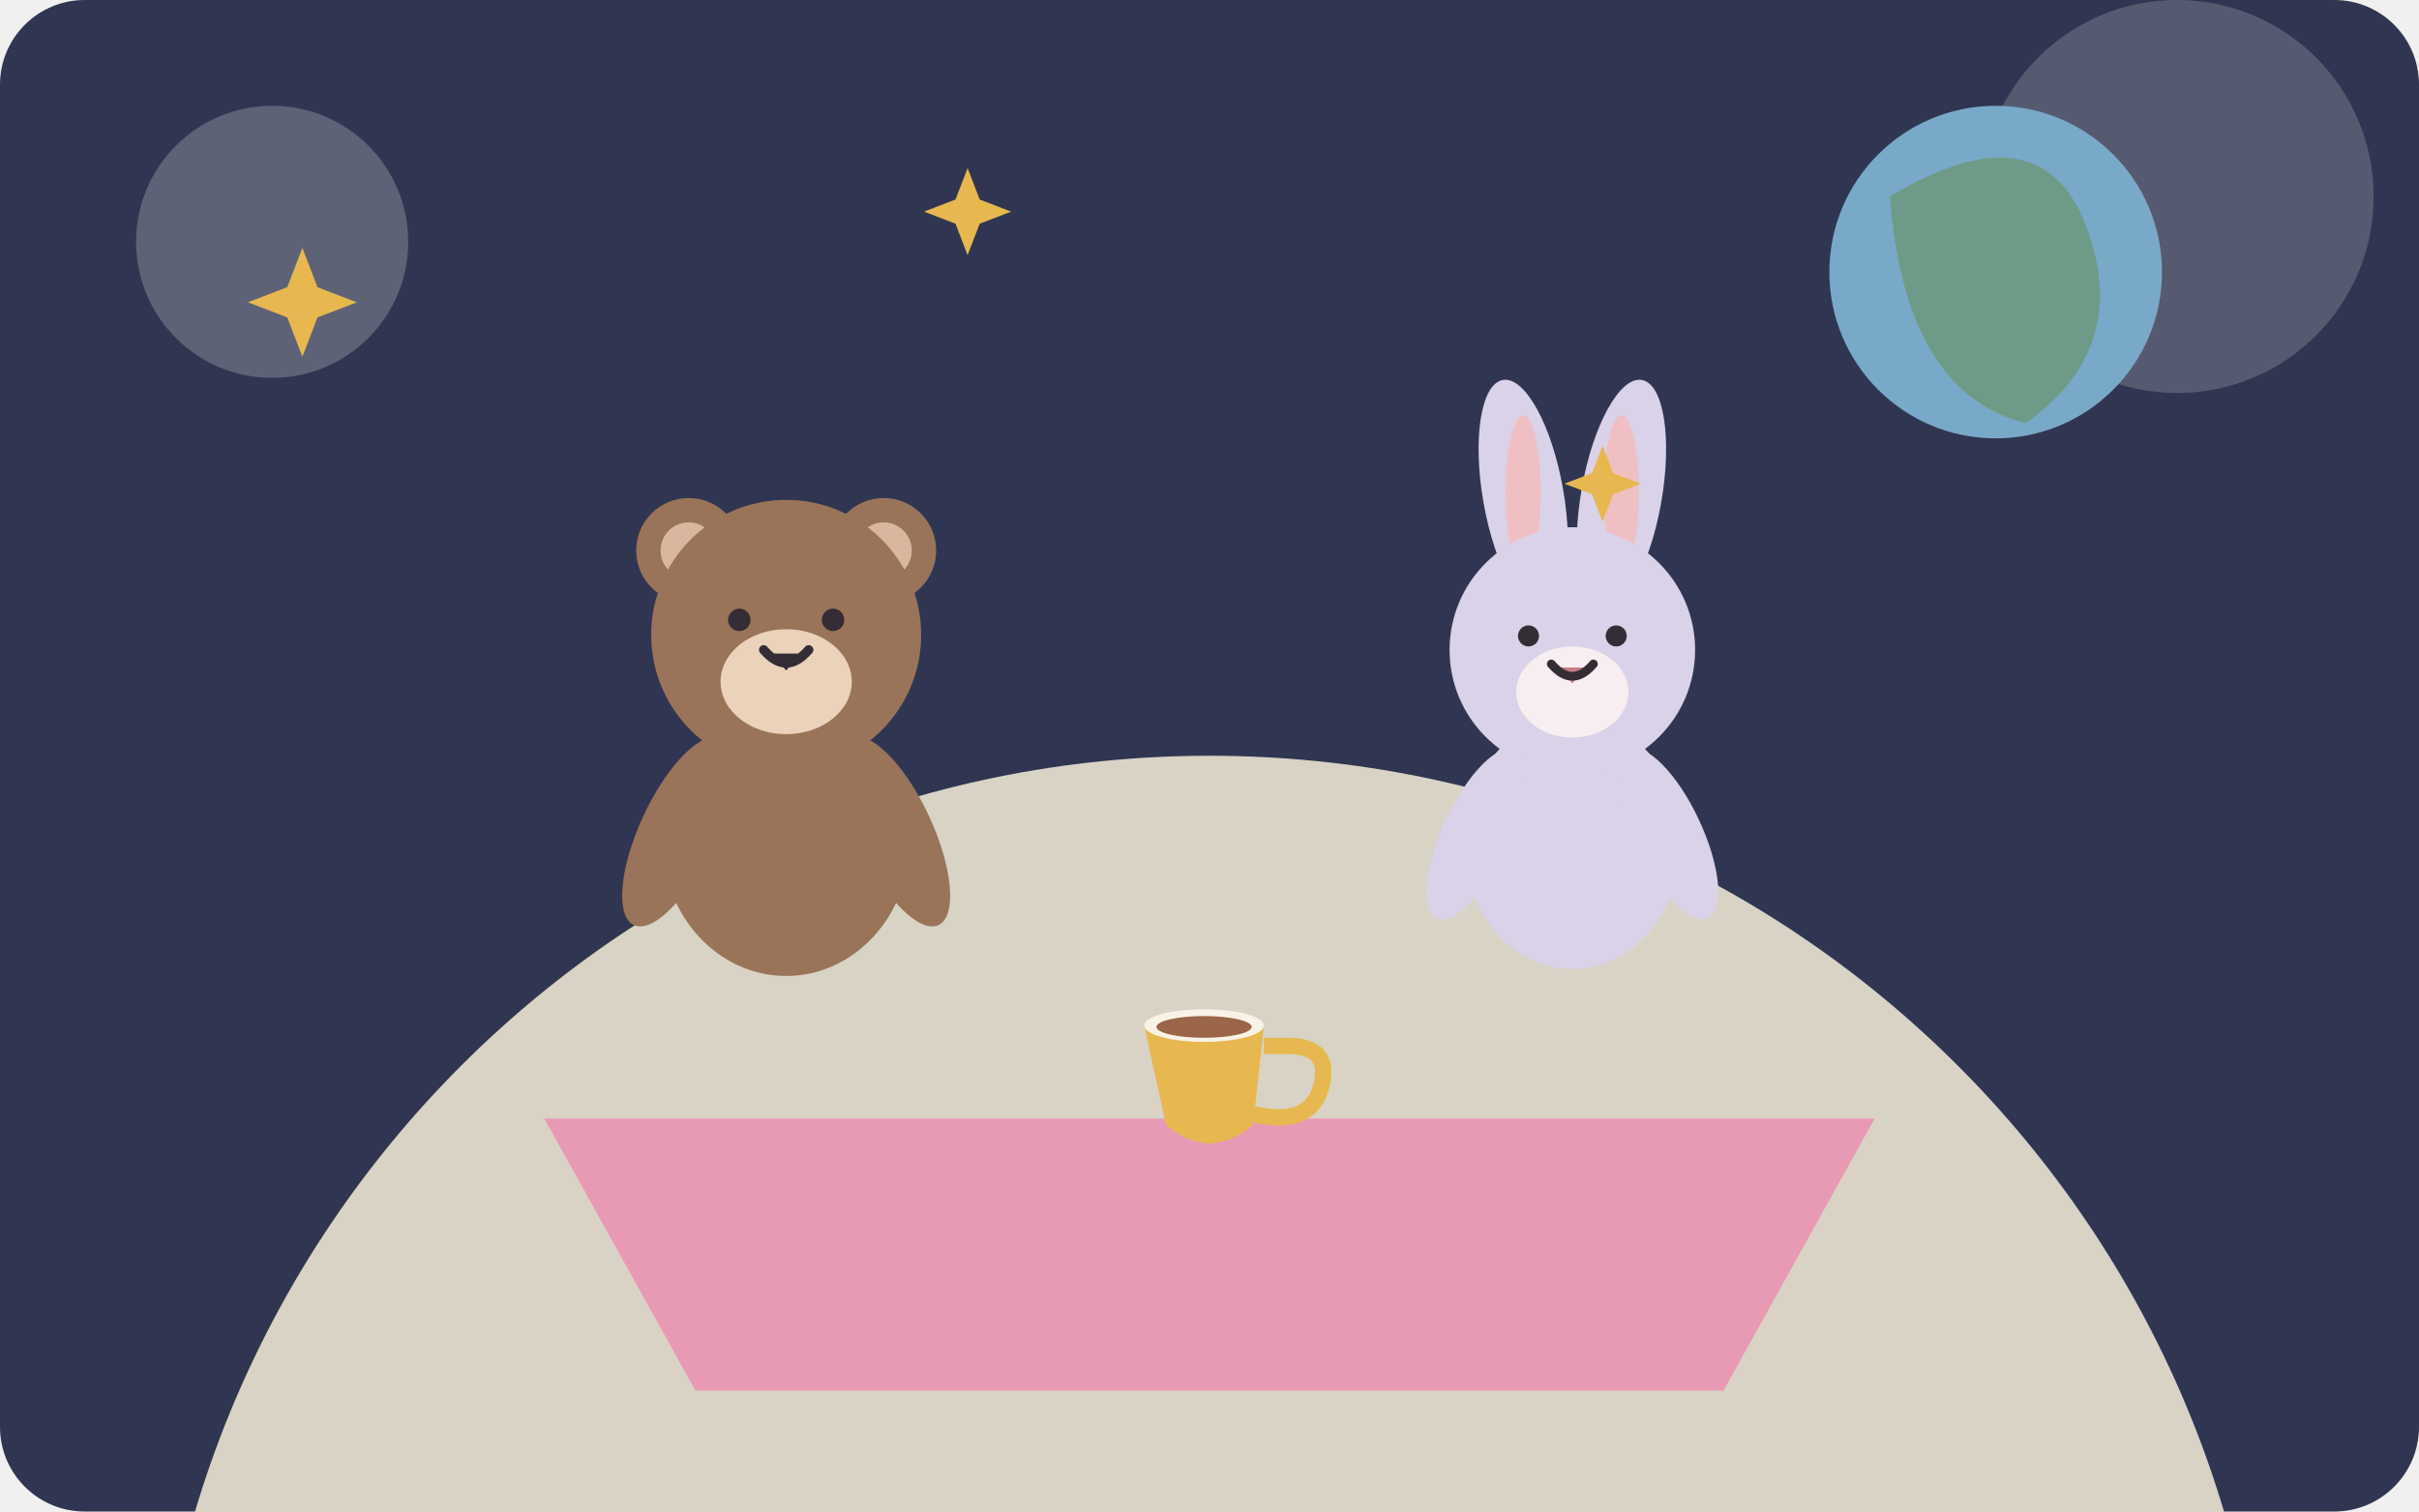
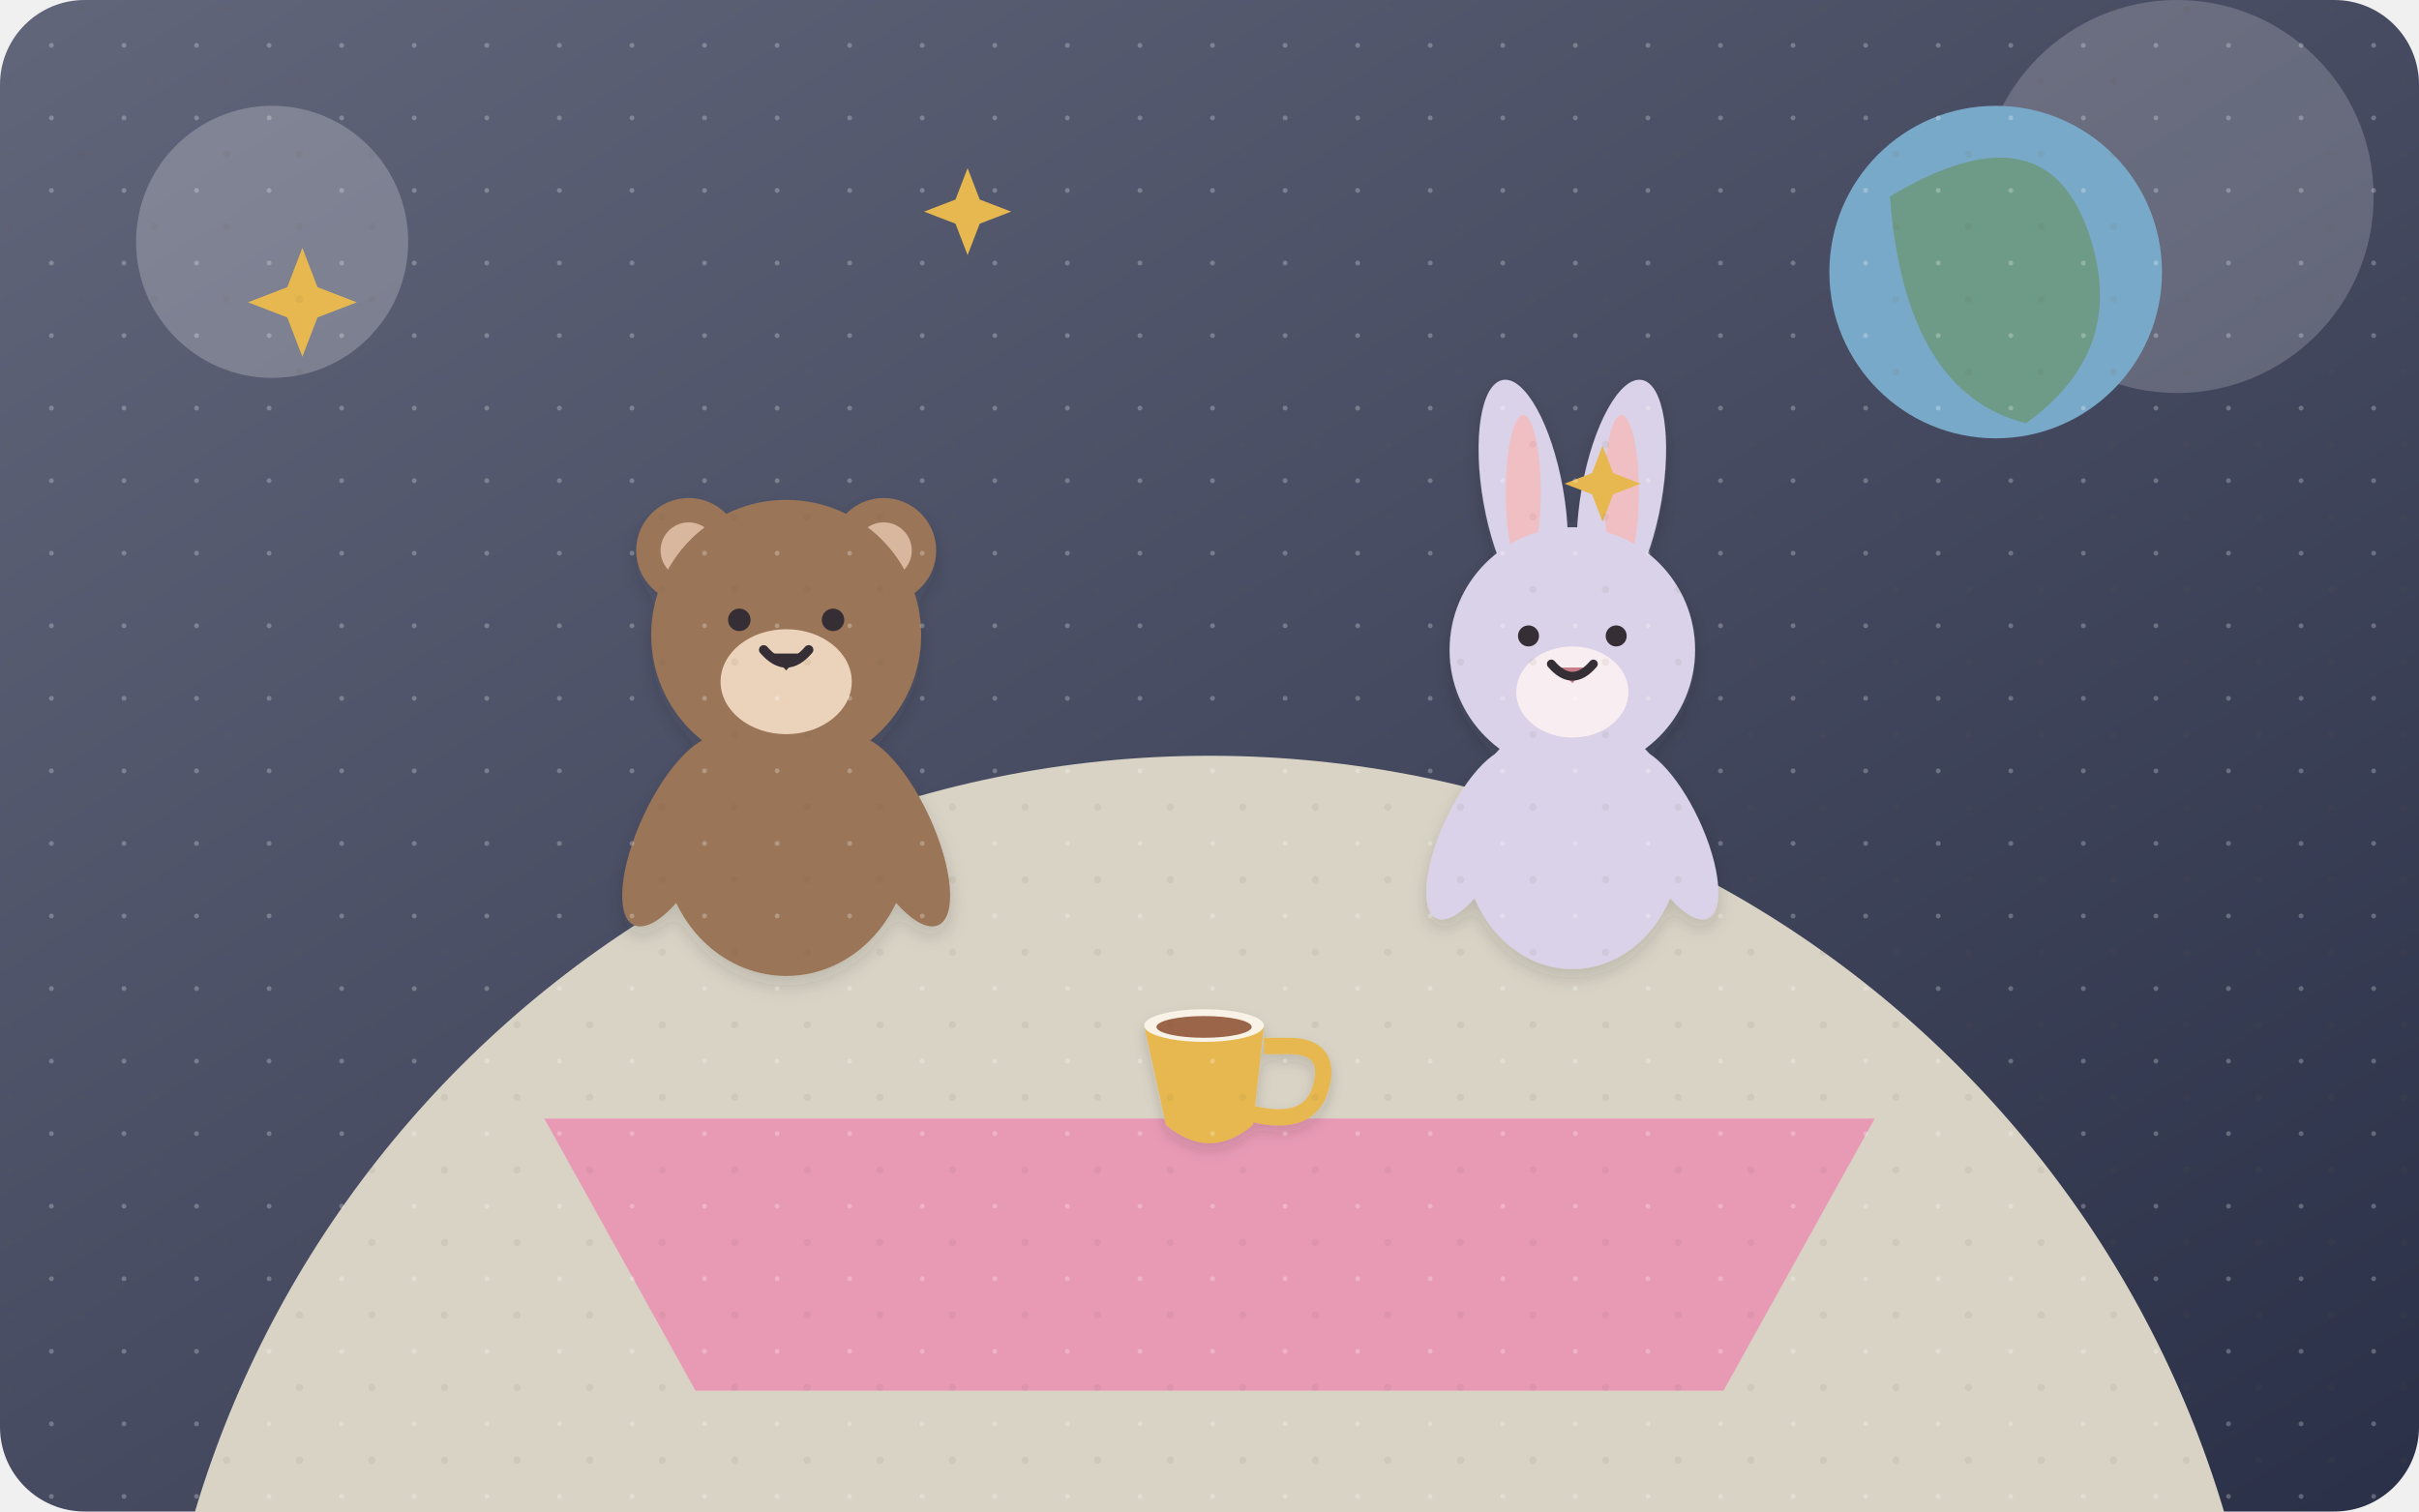
<svg xmlns="http://www.w3.org/2000/svg" viewBox="0 0 800 500" role="img">
-   <rect width="800" height="500" rx="28" fill="#303651" />
+   <defs>
+     <linearGradient id="bg" x1="0" y1="0" x2="1" y2="1">
+       <stop offset="0" stop-color="#62667b" />
+       <stop offset="1" stop-color="#2a3047" />
+     </linearGradient>
+     <pattern id="grain" width="24" height="24" patternUnits="userSpaceOnUse">
+       <circle cx="3" cy="3" r="1.2" fill="#6B5644" opacity=".08" />
+       <circle cx="17" cy="15" r=".8" fill="#FFFFFF" opacity=".25" />
+     </pattern>
+     <filter id="shadow" x="-30%" y="-30%" width="160%" height="170%">
+       <feDropShadow dx="0" dy="5" stdDeviation="5" flood-color="#352D35" flood-opacity=".16" />
+     </filter>
+   </defs>
+   <rect width="800" height="500" rx="28" fill="url(#bg)" />
  <circle cx="90" cy="80" r="45" fill="#FFFFFF" opacity=".22" />
  <circle cx="720" cy="65" r="65" fill="#FFFFFF" opacity=".18" />
  <circle cx="400" cy="600" r="350" fill="#D8D3C5" />
  <circle cx="660" cy="90" r="55" fill="#79A9C9" />
  <path d="M625 65q50-30 65 10t-20 65q-40-10-45-75" fill="#6E9B87" />
  <path d="M180 370h440l-50 90H230Z" fill="#E89AB5" />
-   <g transform="translate(260 210) scale(0.62)">
+   <g filter="url(#shadow)" transform="translate(260 210) scale(0.62)">
    <ellipse cx="0" cy="110" rx="66" ry="72" fill="#9A7458" />
    <circle cx="-52" cy="-45" r="28" fill="#9A7458" />
    <circle cx="52" cy="-45" r="28" fill="#9A7458" />
    <circle cx="-52" cy="-45" r="15" fill="#D9B79E" />
    <circle cx="52" cy="-45" r="15" fill="#D9B79E" />
    <circle cy="0" r="72" fill="#9A7458" />
    <ellipse cy="25" rx="35" ry="28" fill="#EBD2BA" />
    <circle cx="-25" cy="-8" r="6" fill="#352D35" />
    <circle cx="25" cy="-8" r="6" fill="#352D35" />
    <path d="M-8 10h16l-8 9Z" fill="#352D35" />
    <g fill="none" stroke="#352D35" stroke-width="5" stroke-linecap="round">
      <path d="M-12 8q12 14 24 0" />
    </g>
    <ellipse cx="-58" cy="105" rx="20" ry="55" fill="#9A7458" transform="rotate(25 -58 105)" />
    <ellipse cx="58" cy="105" rx="20" ry="55" fill="#9A7458" transform="rotate(-25 58 105)" />
  </g>
-   <g transform="translate(520 215) scale(0.58)">
+   <g filter="url(#shadow)" transform="translate(520 215) scale(0.58)">
    <ellipse cx="-28" cy="-88" rx="23" ry="67" fill="#D9D2E8" transform="rotate(-10 -28 -88)" />
    <ellipse cx="28" cy="-88" rx="23" ry="67" fill="#D9D2E8" transform="rotate(10 28 -88)" />
    <ellipse cx="-28" cy="-90" rx="10" ry="44" fill="#F0BFC4" />
    <ellipse cx="28" cy="-90" rx="10" ry="44" fill="#F0BFC4" />
    <ellipse cy="110" rx="62" ry="72" fill="#D9D2E8" />
    <circle cy="0" r="70" fill="#D9D2E8" />
    <ellipse cy="24" rx="32" ry="26" fill="#F8EDF0" />
    <circle cx="-25" cy="-8" r="6" fill="#352D35" />
    <circle cx="25" cy="-8" r="6" fill="#352D35" />
    <path d="M-8 10h16l-8 9Z" fill="#C77C87" />
    <g fill="none" stroke="#352D35" stroke-width="5" stroke-linecap="round">
      <path d="M-12 8q12 14 24 0" />
    </g>
    <ellipse cx="-55" cy="105" rx="19" ry="53" fill="#D9D2E8" transform="rotate(25 -55 105)" />
    <ellipse cx="55" cy="105" rx="19" ry="53" fill="#D9D2E8" transform="rotate(-25 55 105)" />
  </g>
-   <g transform="translate(400 355) scale(0.45)">
+   <g filter="url(#shadow)" transform="translate(400 355) scale(0.45)">
    <g>
      <path d="M-48-35H40L32 38Q0 65-32 38Z" fill="#E7B84F" />
      <path d="M40-20h18q32 0 24 30T32 30" fill="none" stroke="#E7B84F" stroke-width="12" />
      <ellipse cx="-4" cy="-35" rx="44" ry="12" fill="#F8F2E7" />
      <ellipse cx="-4" cy="-34" rx="35" ry="8" fill="#9B6549" />
    </g>
  </g>
  <path d="M100 82l5 13 13 5-13 5-5 13-5-13-13-5 13-5Z" fill="#E7B84F" />
  <path d="M320 55.6l4.0 10.4 10.4 4.0-10.4 4.0-4.0 10.4-4.0-10.4-10.4-4.0 10.4-4.0Z" fill="#E7B84F" />
  <path d="M530 147.4l3.5 9.1 9.1 3.5-9.1 3.5-3.5 9.1-3.5-9.1-9.1-3.5 9.1-3.5Z" fill="#E7B84F" />
+   <rect width="800" height="500" rx="28" fill="url(#grain)" pointer-events="none" />
</svg>
